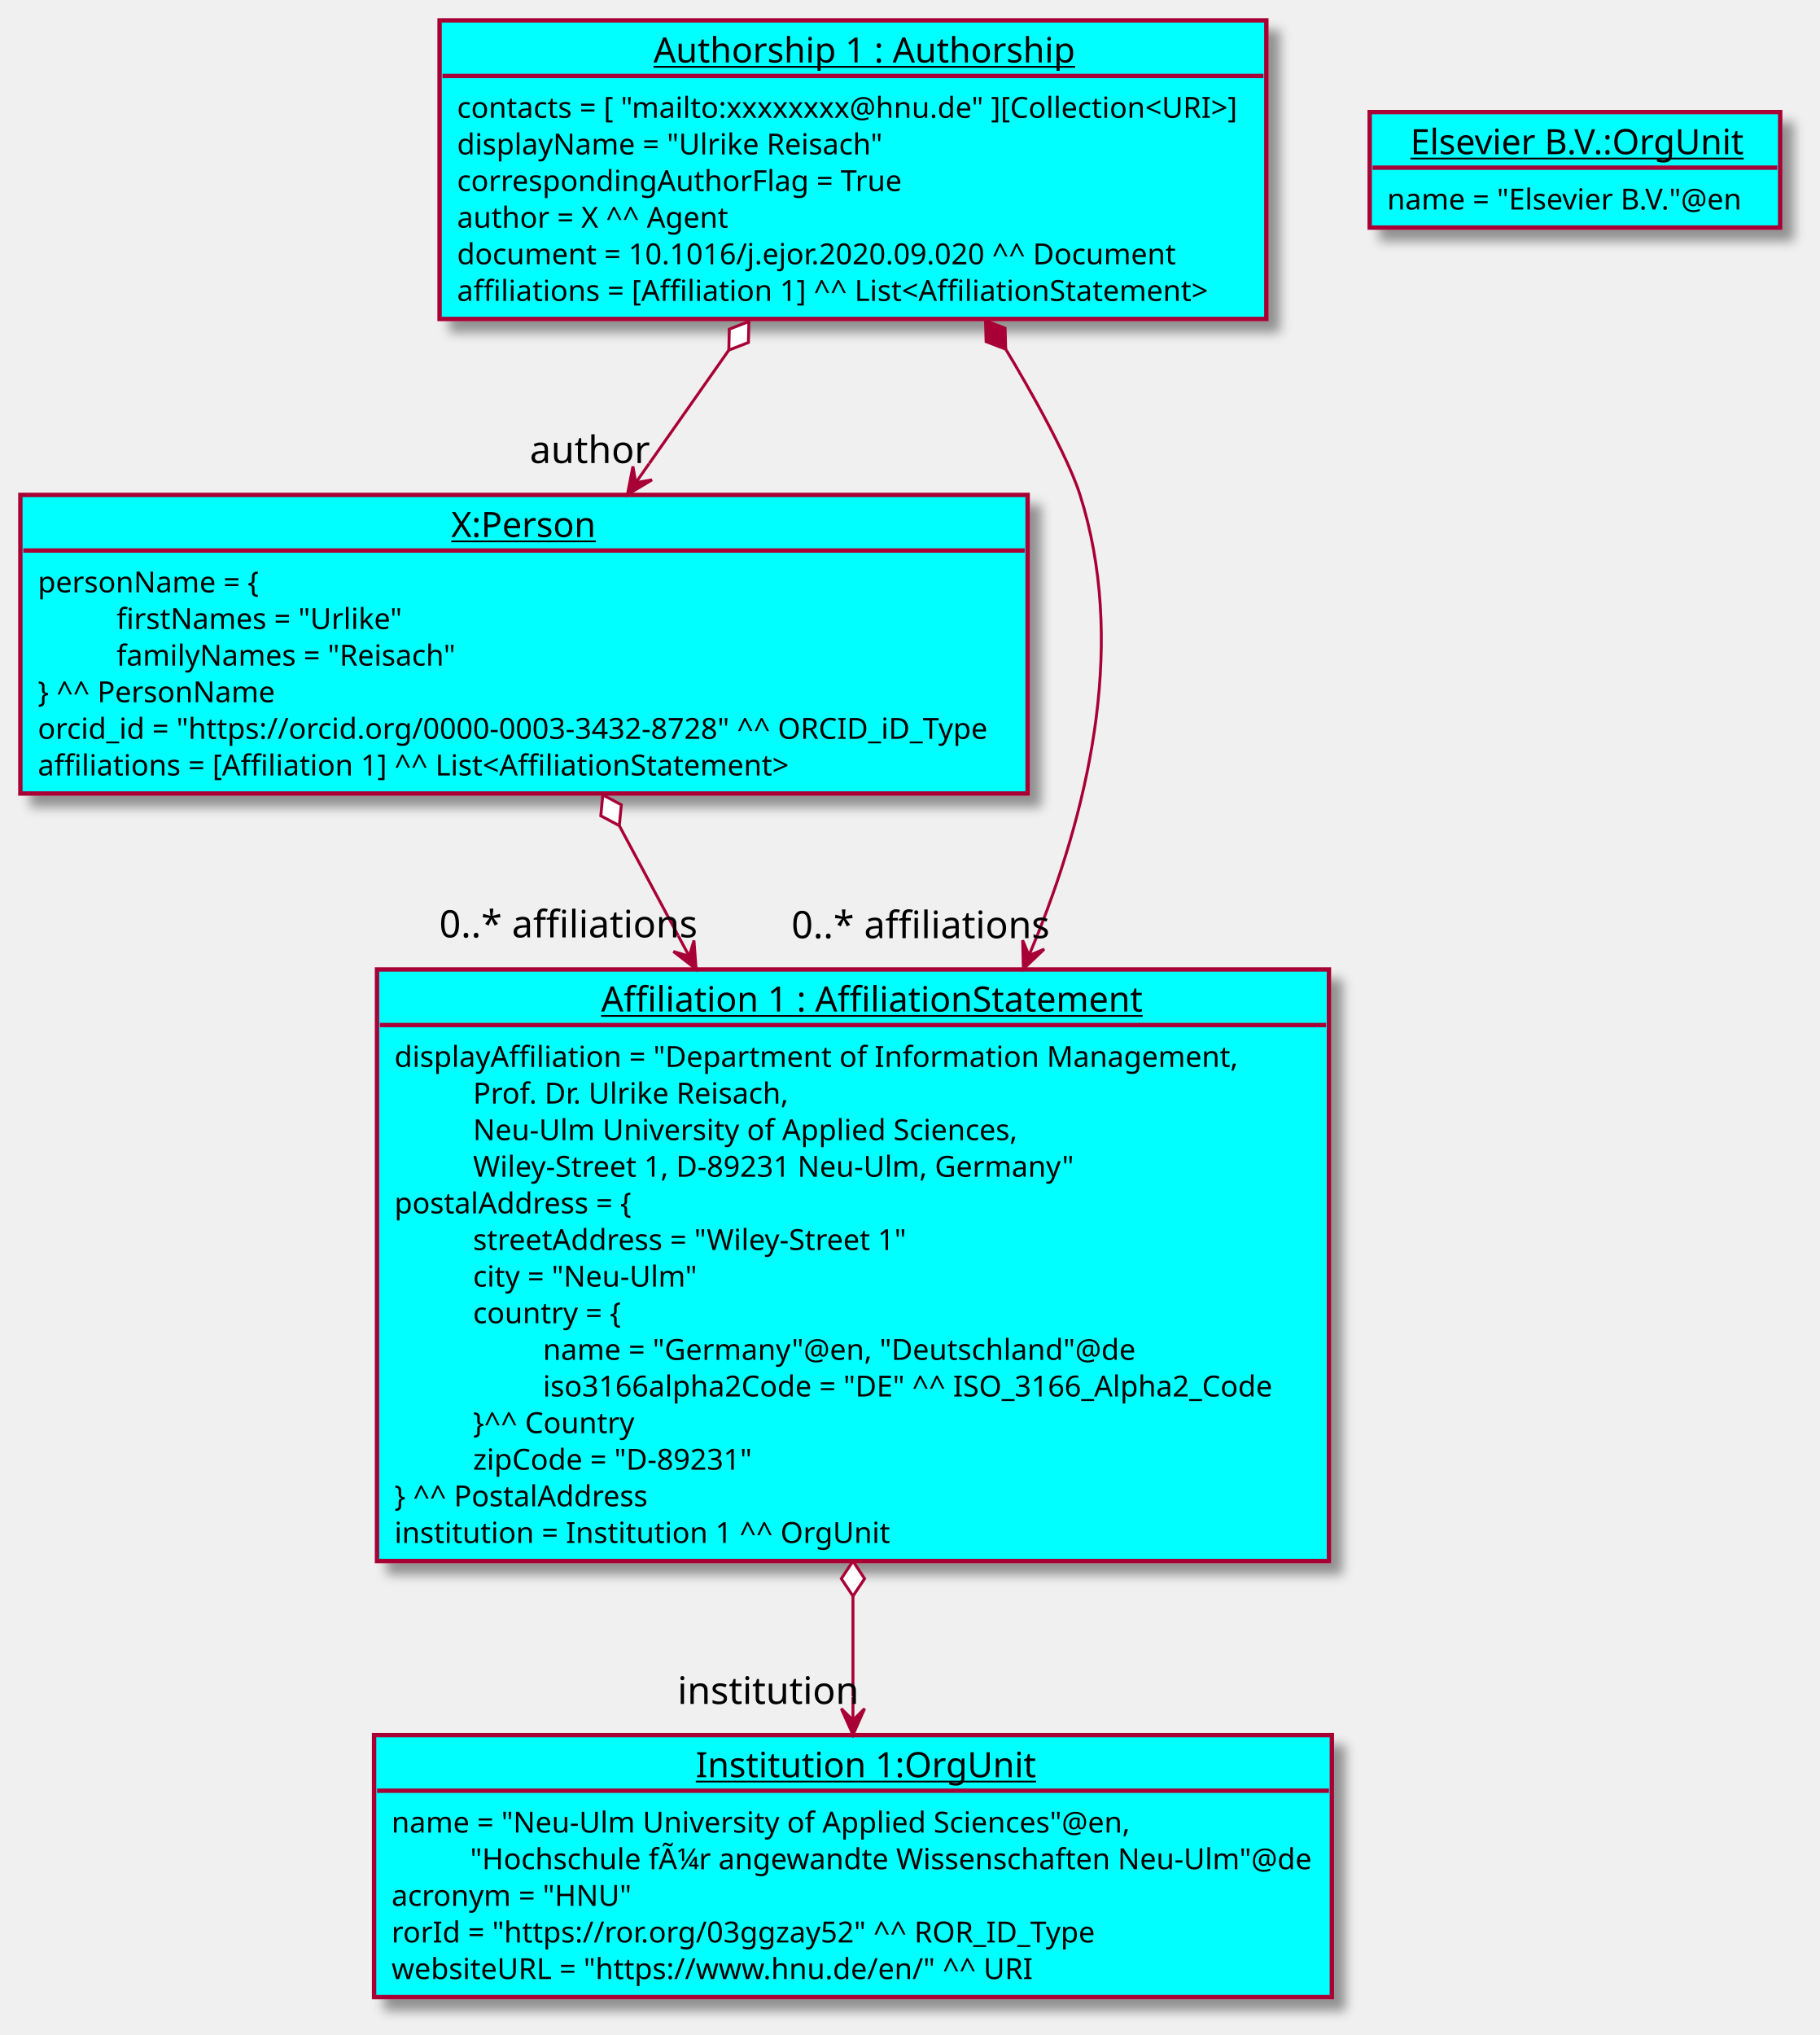
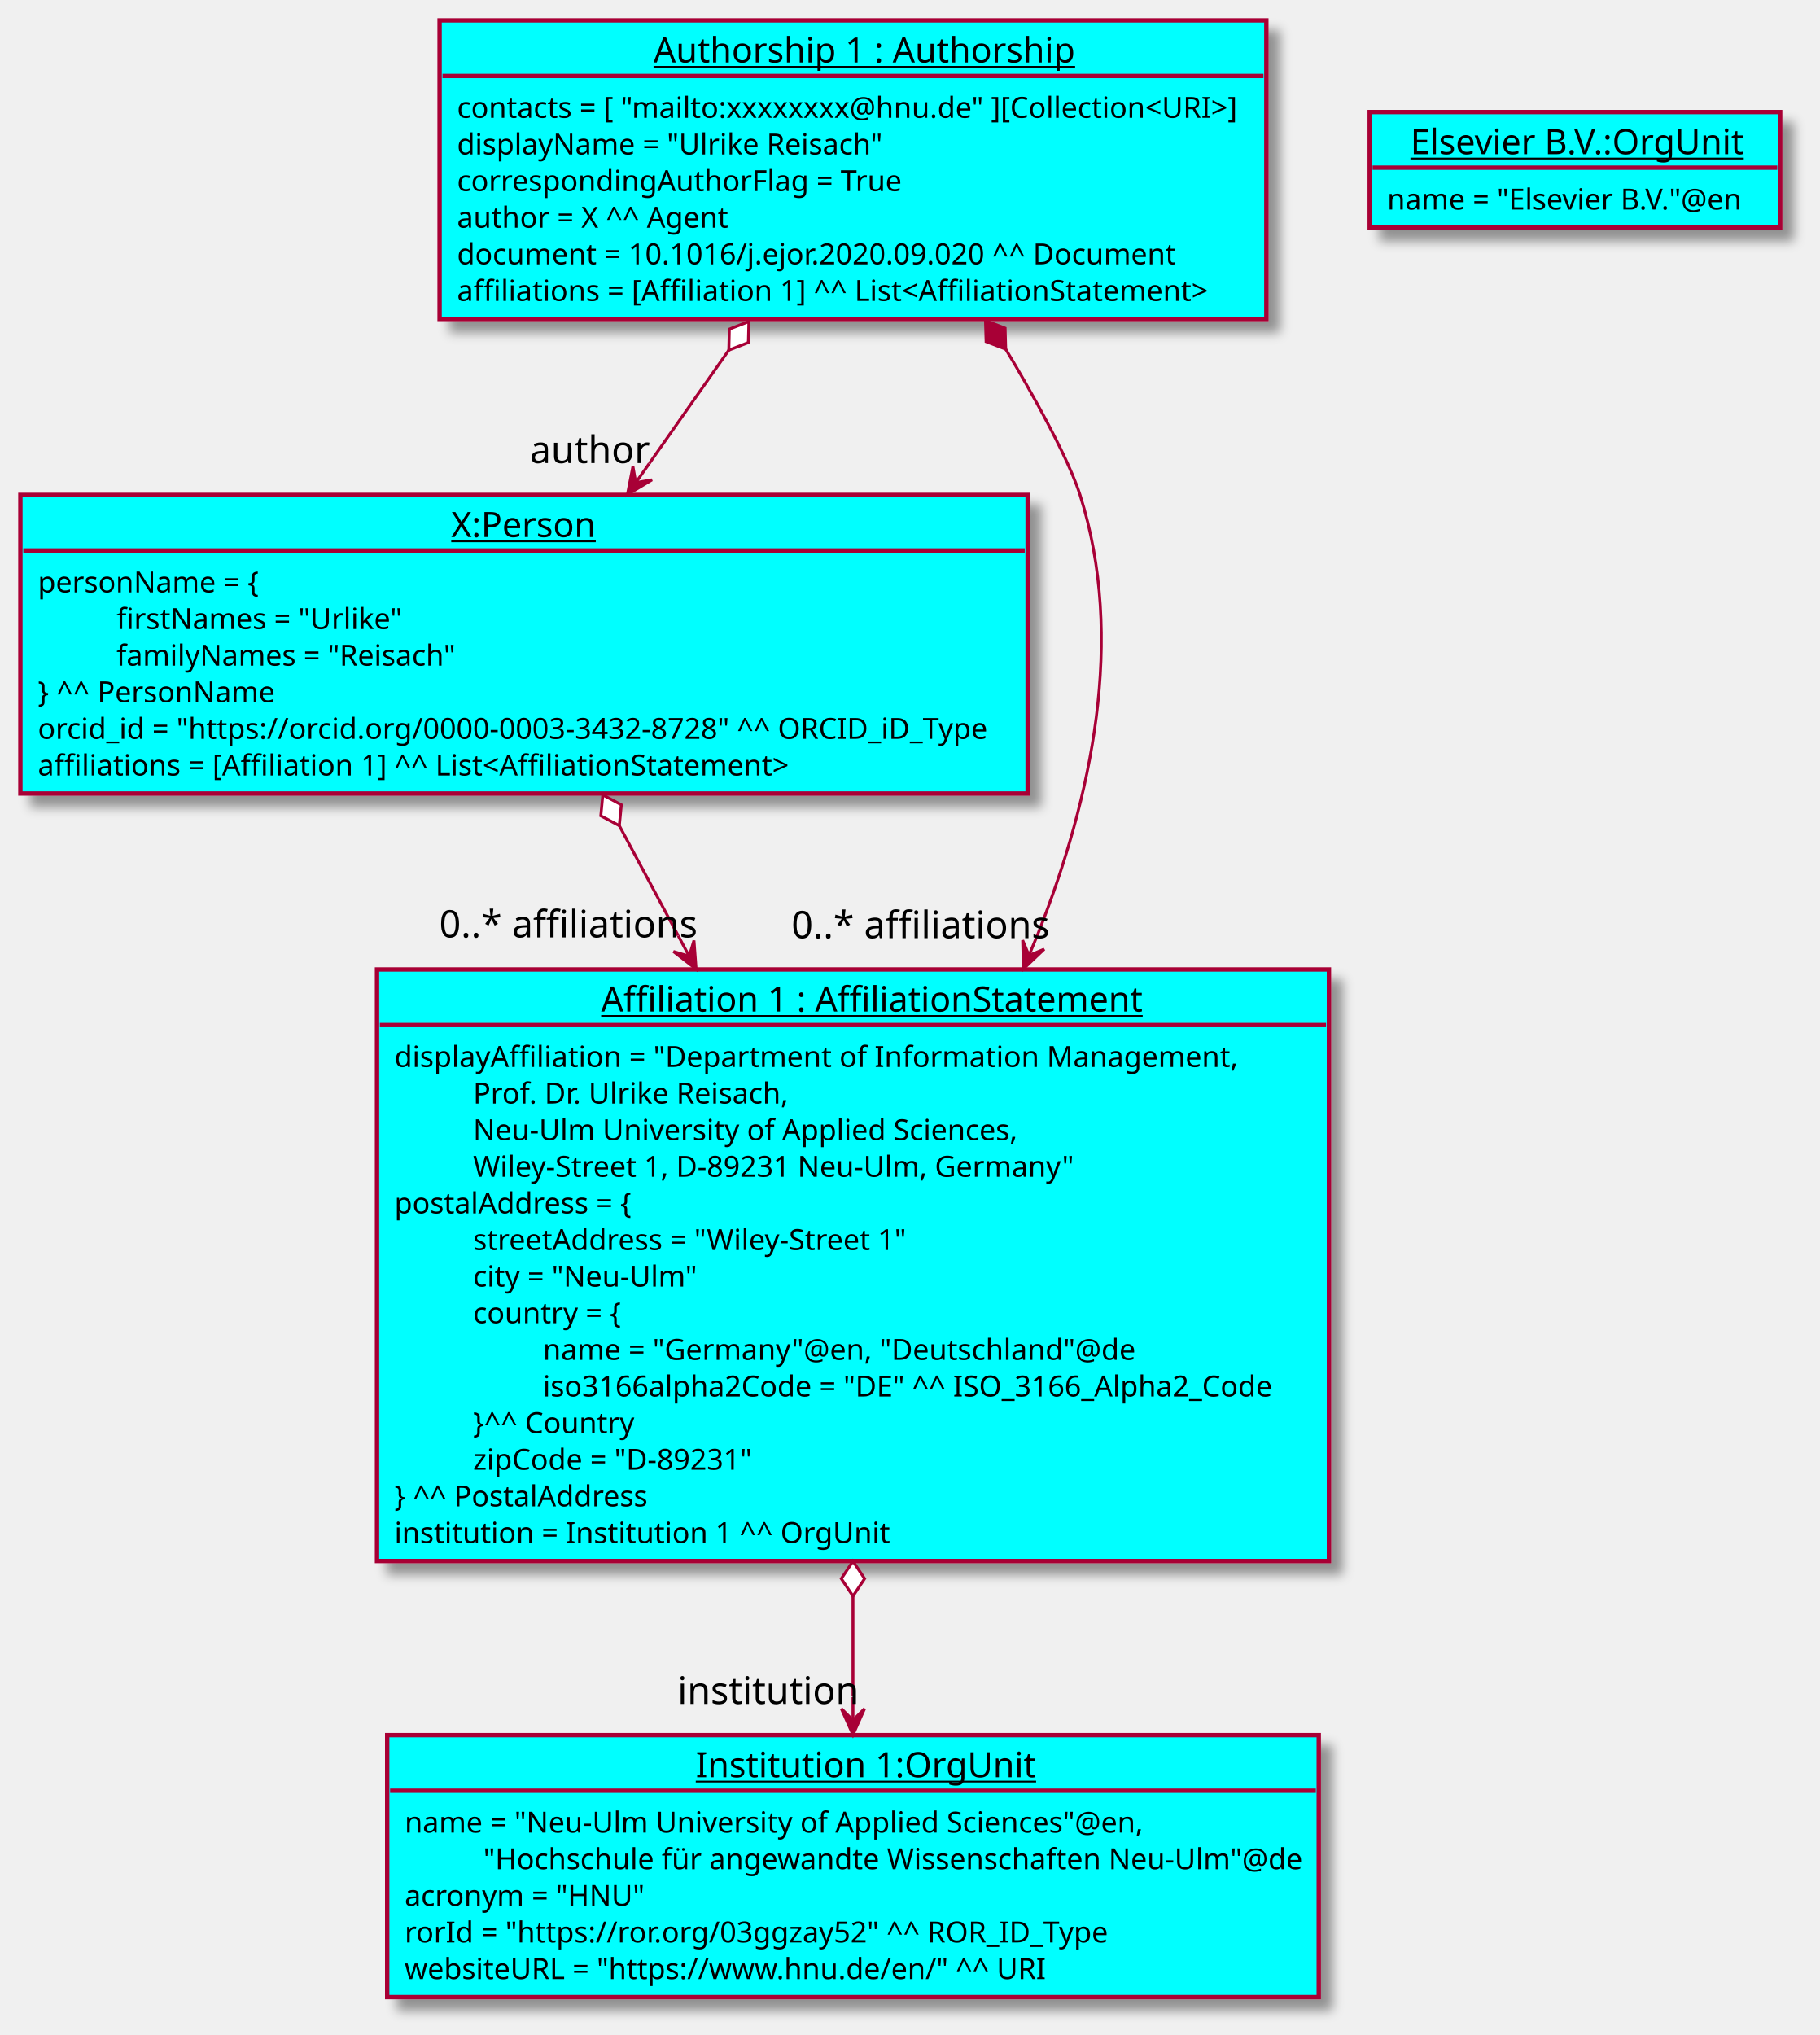
<svg xmlns="http://www.w3.org/2000/svg" contentScriptType="application/ecmascript" contentStyleType="text/css" height="699px" preserveAspectRatio="none" style="width:625px;height:699px;background:#FFFFFF;" version="1.1" viewBox="0 0 625 699" width="625px" zoomAndPan="magnify">
  <defs>
-     <filter height="300%" id="fxfs8sjumewtg" width="300%" x="-1" y="-1">
+     <filter height="300%" id="f1a33aww0at5in" width="300%" x="-1" y="-1">
      <feGaussianBlur result="blurOut" stdDeviation="2.0" />
      <feColorMatrix in="blurOut" result="blurOut2" type="matrix" values="0 0 0 0 0 0 0 0 0 0 0 0 0 0 0 0 0 0 .4 0" />
      <feOffset dx="4.0" dy="4.0" in="blurOut2" result="blurOut3" />
      <feBlend in="SourceGraphic" in2="blurOut3" mode="normal" />
    </filter>
  </defs>
  <g>
-     <rect fill="#00FFFF" filter="url(#fxfs8sjumewtg)" height="102.562" style="stroke:#A80036;stroke-width:1.5;" width="346" x="7" y="170" />
+     <rect fill="#00FFFF" filter="url(#f1a33aww0at5in)" height="102.562" style="stroke:#A80036;stroke-width:1.5;" width="346" x="7" y="170" />
    <text fill="#000000" font-family="sans-serif" font-size="12" lengthAdjust="spacing" text-decoration="underline" textLength="50" x="155" y="184.457">X:Person</text>
    <line style="stroke:#A80036;stroke-width:1.5;" x1="8" x2="352" y1="189.094" y2="189.094" />
    <text fill="#000000" font-family="sans-serif" font-size="10" lengthAdjust="spacing" textLength="74" x="13" y="203.475">personName = {</text>
    <text fill="#000000" font-family="sans-serif" font-size="10" lengthAdjust="spacing" textLength="94" x="40" y="216.053">firstNames = "Urlike"</text>
    <text fill="#000000" font-family="sans-serif" font-size="10" lengthAdjust="spacing" textLength="119" x="40" y="228.631">familyNames = "Reisach"</text>
    <text fill="#000000" font-family="sans-serif" font-size="10" lengthAdjust="spacing" textLength="79" x="13" y="241.209">} ^^ PersonName</text>
    <text fill="#000000" font-family="sans-serif" font-size="10" lengthAdjust="spacing" textLength="334" x="13" y="253.787">orcid_id = "https://orcid.org/0000-0003-3432-8728" ^^ ORCID_iD_Type</text>
    <text fill="#000000" font-family="sans-serif" font-size="10" lengthAdjust="spacing" textLength="261" x="13" y="266.365">affiliations = [Affiliation 1] ^^ List&lt;AffiliationStatement&gt;</text>
-     <rect fill="#00FFFF" filter="url(#fxfs8sjumewtg)" height="89.984" style="stroke:#A80036;stroke-width:1.5;" width="329" x="128.5" y="596" />
+     <rect fill="#00FFFF" filter="url(#f1a33aww0at5in)" height="89.984" style="stroke:#A80036;stroke-width:1.5;" width="320" x="133" y="596" />
    <text fill="#000000" font-family="sans-serif" font-size="12" lengthAdjust="spacing" text-decoration="underline" textLength="108" x="239" y="610.457">Institution 1:OrgUnit</text>
-     <line style="stroke:#A80036;stroke-width:1.5;" x1="129.5" x2="456.5" y1="615.094" y2="615.094" />
-     <text fill="#000000" font-family="sans-serif" font-size="10" lengthAdjust="spacing" textLength="260" x="134.5" y="629.475">name = "Neu-Ulm University of Applied Sciences"@en,</text>
-     <text fill="#000000" font-family="sans-serif" font-size="10" lengthAdjust="spacing" textLength="290" x="161.5" y="642.053">"Hochschule fÃ¼r angewandte Wissenschaften Neu-Ulm"@de</text>
-     <text fill="#000000" font-family="sans-serif" font-size="10" lengthAdjust="spacing" textLength="82" x="134.5" y="654.631">acronym = "HNU"</text>
-     <text fill="#000000" font-family="sans-serif" font-size="10" lengthAdjust="spacing" textLength="241" x="134.5" y="667.209">rorId = "https://ror.org/03ggzay52" ^^ ROR_ID_Type</text>
-     <text fill="#000000" font-family="sans-serif" font-size="10" lengthAdjust="spacing" textLength="214" x="134.5" y="679.787">websiteURL = "https://www.hnu.de/en/" ^^ URI</text>
-     <rect fill="#00FFFF" filter="url(#fxfs8sjumewtg)" height="39.672" style="stroke:#A80036;stroke-width:1.5;" width="141" x="470.5" y="38.5" />
+     <line style="stroke:#A80036;stroke-width:1.5;" x1="134" x2="452" y1="615.094" y2="615.094" />
+     <text fill="#000000" font-family="sans-serif" font-size="10" lengthAdjust="spacing" textLength="260" x="139" y="629.475">name = "Neu-Ulm University of Applied Sciences"@en,</text>
+     <text fill="#000000" font-family="sans-serif" font-size="10" lengthAdjust="spacing" textLength="281" x="166" y="642.053">"Hochschule für angewandte Wissenschaften Neu-Ulm"@de</text>
+     <text fill="#000000" font-family="sans-serif" font-size="10" lengthAdjust="spacing" textLength="82" x="139" y="654.631">acronym = "HNU"</text>
+     <text fill="#000000" font-family="sans-serif" font-size="10" lengthAdjust="spacing" textLength="241" x="139" y="667.209">rorId = "https://ror.org/03ggzay52" ^^ ROR_ID_Type</text>
+     <text fill="#000000" font-family="sans-serif" font-size="10" lengthAdjust="spacing" textLength="214" x="139" y="679.787">websiteURL = "https://www.hnu.de/en/" ^^ URI</text>
+     <rect fill="#00FFFF" filter="url(#f1a33aww0at5in)" height="39.672" style="stroke:#A80036;stroke-width:1.5;" width="141" x="470.5" y="38.5" />
    <text fill="#000000" font-family="sans-serif" font-size="12" lengthAdjust="spacing" text-decoration="underline" textLength="113" x="484.5" y="52.957">Elsevier B.V.:OrgUnit</text>
    <line style="stroke:#A80036;stroke-width:1.5;" x1="471.5" x2="610.5" y1="57.594" y2="57.594" />
    <text fill="#000000" font-family="sans-serif" font-size="10" lengthAdjust="spacing" textLength="129" x="476.5" y="71.975">name = "Elsevier B.V."@en</text>
-     <rect fill="#00FFFF" filter="url(#fxfs8sjumewtg)" height="203.188" style="stroke:#A80036;stroke-width:1.5;" width="327" x="129.5" y="333" />
+     <rect fill="#00FFFF" filter="url(#f1a33aww0at5in)" height="203.188" style="stroke:#A80036;stroke-width:1.5;" width="327" x="129.5" y="333" />
    <text fill="#000000" font-family="sans-serif" font-size="12" lengthAdjust="spacing" text-decoration="underline" textLength="173" x="206.5" y="347.457">Affiliation 1 : AffiliationStatement</text>
    <line style="stroke:#A80036;stroke-width:1.5;" x1="130.5" x2="455.5" y1="352.094" y2="352.094" />
    <text fill="#000000" font-family="sans-serif" font-size="10" lengthAdjust="spacing" textLength="288" x="135.5" y="366.475">displayAffiliation = "Department of Information Management,</text>
    <text fill="#000000" font-family="sans-serif" font-size="10" lengthAdjust="spacing" textLength="111" x="162.5" y="379.053">Prof. Dr. Ulrike Reisach,</text>
    <text fill="#000000" font-family="sans-serif" font-size="10" lengthAdjust="spacing" textLength="191" x="162.5" y="391.631">Neu-Ulm University of Applied Sciences,</text>
    <text fill="#000000" font-family="sans-serif" font-size="10" lengthAdjust="spacing" textLength="209" x="162.5" y="404.209">Wiley-Street 1, D-89231 Neu-Ulm, Germany"</text>
    <text fill="#000000" font-family="sans-serif" font-size="10" lengthAdjust="spacing" textLength="79" x="135.5" y="416.787">postalAddress = {</text>
    <text fill="#000000" font-family="sans-serif" font-size="10" lengthAdjust="spacing" textLength="147" x="162.5" y="429.365">streetAddress = "Wiley-Street 1"</text>
    <text fill="#000000" font-family="sans-serif" font-size="10" lengthAdjust="spacing" textLength="78" x="162.5" y="441.943">city = "Neu-Ulm"</text>
    <text fill="#000000" font-family="sans-serif" font-size="10" lengthAdjust="spacing" textLength="50" x="162.5" y="454.522">country = {</text>
    <text fill="#000000" font-family="sans-serif" font-size="10" lengthAdjust="spacing" textLength="207" x="186.5" y="467.1">name = "Germany"@en, "Deutschland"@de</text>
    <text fill="#000000" font-family="sans-serif" font-size="10" lengthAdjust="spacing" textLength="264" x="186.5" y="479.678">iso3166alpha2Code = "DE" ^^ ISO_3166_Alpha2_Code</text>
    <text fill="#000000" font-family="sans-serif" font-size="10" lengthAdjust="spacing" textLength="52" x="162.5" y="492.256">}^^ Country</text>
    <text fill="#000000" font-family="sans-serif" font-size="10" lengthAdjust="spacing" textLength="99" x="162.5" y="504.834">zipCode = "D-89231"</text>
    <text fill="#000000" font-family="sans-serif" font-size="10" lengthAdjust="spacing" textLength="84" x="135.5" y="517.412">} ^^ PostalAddress</text>
    <text fill="#000000" font-family="sans-serif" font-size="10" lengthAdjust="spacing" textLength="165" x="135.5" y="529.99">institution = Institution 1 ^^ OrgUnit</text>
-     <rect fill="#00FFFF" filter="url(#fxfs8sjumewtg)" height="102.562" style="stroke:#A80036;stroke-width:1.5;" width="284" x="151" y="7" />
+     <rect fill="#00FFFF" filter="url(#f1a33aww0at5in)" height="102.562" style="stroke:#A80036;stroke-width:1.5;" width="284" x="151" y="7" />
    <text fill="#000000" font-family="sans-serif" font-size="12" lengthAdjust="spacing" text-decoration="underline" textLength="137" x="224.5" y="21.457">Authorship 1 : Authorship</text>
    <line style="stroke:#A80036;stroke-width:1.5;" x1="152" x2="434" y1="26.094" y2="26.094" />
    <text fill="#000000" font-family="sans-serif" font-size="10" lengthAdjust="spacing" textLength="272" x="157" y="40.475">contacts = [ "mailto:xxxxxxxx@hnu.de" ][Collection&lt;URI&gt;]</text>
    <text fill="#000000" font-family="sans-serif" font-size="10" lengthAdjust="spacing" textLength="148" x="157" y="53.053">displayName = "Ulrike Reisach"</text>
    <text fill="#000000" font-family="sans-serif" font-size="10" lengthAdjust="spacing" textLength="153" x="157" y="65.631">correspondingAuthorFlag = True</text>
    <text fill="#000000" font-family="sans-serif" font-size="10" lengthAdjust="spacing" textLength="93" x="157" y="78.209">author = X ^^ Agent</text>
    <text fill="#000000" font-family="sans-serif" font-size="10" lengthAdjust="spacing" textLength="254" x="157" y="90.787">document = 10.1016/j.ejor.2020.09.020 ^^ Document</text>
    <text fill="#000000" font-family="sans-serif" font-size="10" lengthAdjust="spacing" textLength="261" x="157" y="103.365">affiliations = [Affiliation 1] ^^ List&lt;AffiliationStatement&gt;</text>
    <path codeLine="61" d="M250.355,120.261 C250.355,120.261 231.73,146.8 223.03,159.2 " fill="none" id="Aut1-X" style="stroke:#A80036;stroke-width:1.0;" />
    <polygon fill="#A80036" points="215.52,169.89,223.964,164.82,218.392,165.797,217.415,160.225,215.52,169.89" style="stroke:#A80036;stroke-width:1.0;" />
    <line style="stroke:#A80036;stroke-width:1.0;" x1="218.392" x2="222.99" y1="165.797" y2="159.25" />
    <polygon fill="#FFFFFF" points="257.25,110.44,250.529,113.052,250.355,120.261,257.076,117.649,257.25,110.44" style="stroke:#A80036;stroke-width:1.0;" />
    <text fill="#000000" font-family="sans-serif" font-size="13" lengthAdjust="spacing" textLength="36" x="181.984" y="159.058">author</text>
    <path codeLine="62" d="M345.47,119.93 C345.47,119.93 365.54,152.8 371,170 C386.63,219.26 375.07,274.01 356.53,320.78 " fill="none" id="Aut1-Aff1" style="stroke:#A80036;stroke-width:1.0;" />
    <polygon fill="#A80036" points="351.54,332.81,358.684,326.031,353.456,328.192,351.295,322.964,351.54,332.81" style="stroke:#A80036;stroke-width:1.0;" />
    <line style="stroke:#A80036;stroke-width:1.0;" x1="353.456" x2="356.525" y1="328.192" y2="320.795" />
    <polygon fill="#A80036" points="338.53,110.14,338.737,117.348,345.47,119.93,345.263,112.722,338.53,110.14" style="stroke:#A80036;stroke-width:1.0;" />
    <text fill="#000000" font-family="sans-serif" font-size="13" lengthAdjust="spacing" textLength="81" x="271.865" y="322.256">0..* affiliations</text>
    <path codeLine="66" d="M293,548.25 C293,548.25 293,572.18 293,582.64 " fill="none" id="Aff1-Ins1" style="stroke:#A80036;stroke-width:1.0;" />
    <polygon fill="#A80036" points="293,595.89,297,586.89,293,590.89,289,586.89,293,595.89" style="stroke:#A80036;stroke-width:1.0;" />
    <line style="stroke:#A80036;stroke-width:1.0;" x1="293" x2="293" y1="590.89" y2="582.89" />
    <polygon fill="#FFFFFF" points="293,536.25,289,542.25,293,548.25,297,542.25,293,536.25" style="stroke:#A80036;stroke-width:1.0;" />
    <text fill="#000000" font-family="sans-serif" font-size="13" lengthAdjust="spacing" textLength="56" x="232.713" y="585.281">institution</text>
    <path codeLine="67" d="M212.74,283.616 C212.74,283.616 226.22,308.81 232.94,321.34 " fill="none" id="X-Aff1" style="stroke:#A80036;stroke-width:1.0;" />
    <polygon fill="#A80036" points="239.11,332.87,238.382,323.048,236.747,328.463,231.332,326.828,239.11,332.87" style="stroke:#A80036;stroke-width:1.0;" />
    <line style="stroke:#A80036;stroke-width:1.0;" x1="236.747" x2="232.97" y1="328.463" y2="321.41" />
    <polygon fill="#FFFFFF" points="207.07,273.04,206.38,280.218,212.74,283.616,213.43,276.438,207.07,273.04" style="stroke:#A80036;stroke-width:1.0;" />
    <text fill="#000000" font-family="sans-serif" font-size="13" lengthAdjust="spacing" textLength="81" x="150.883" y="321.978">0..* affiliations</text>
  </g>
</svg>
